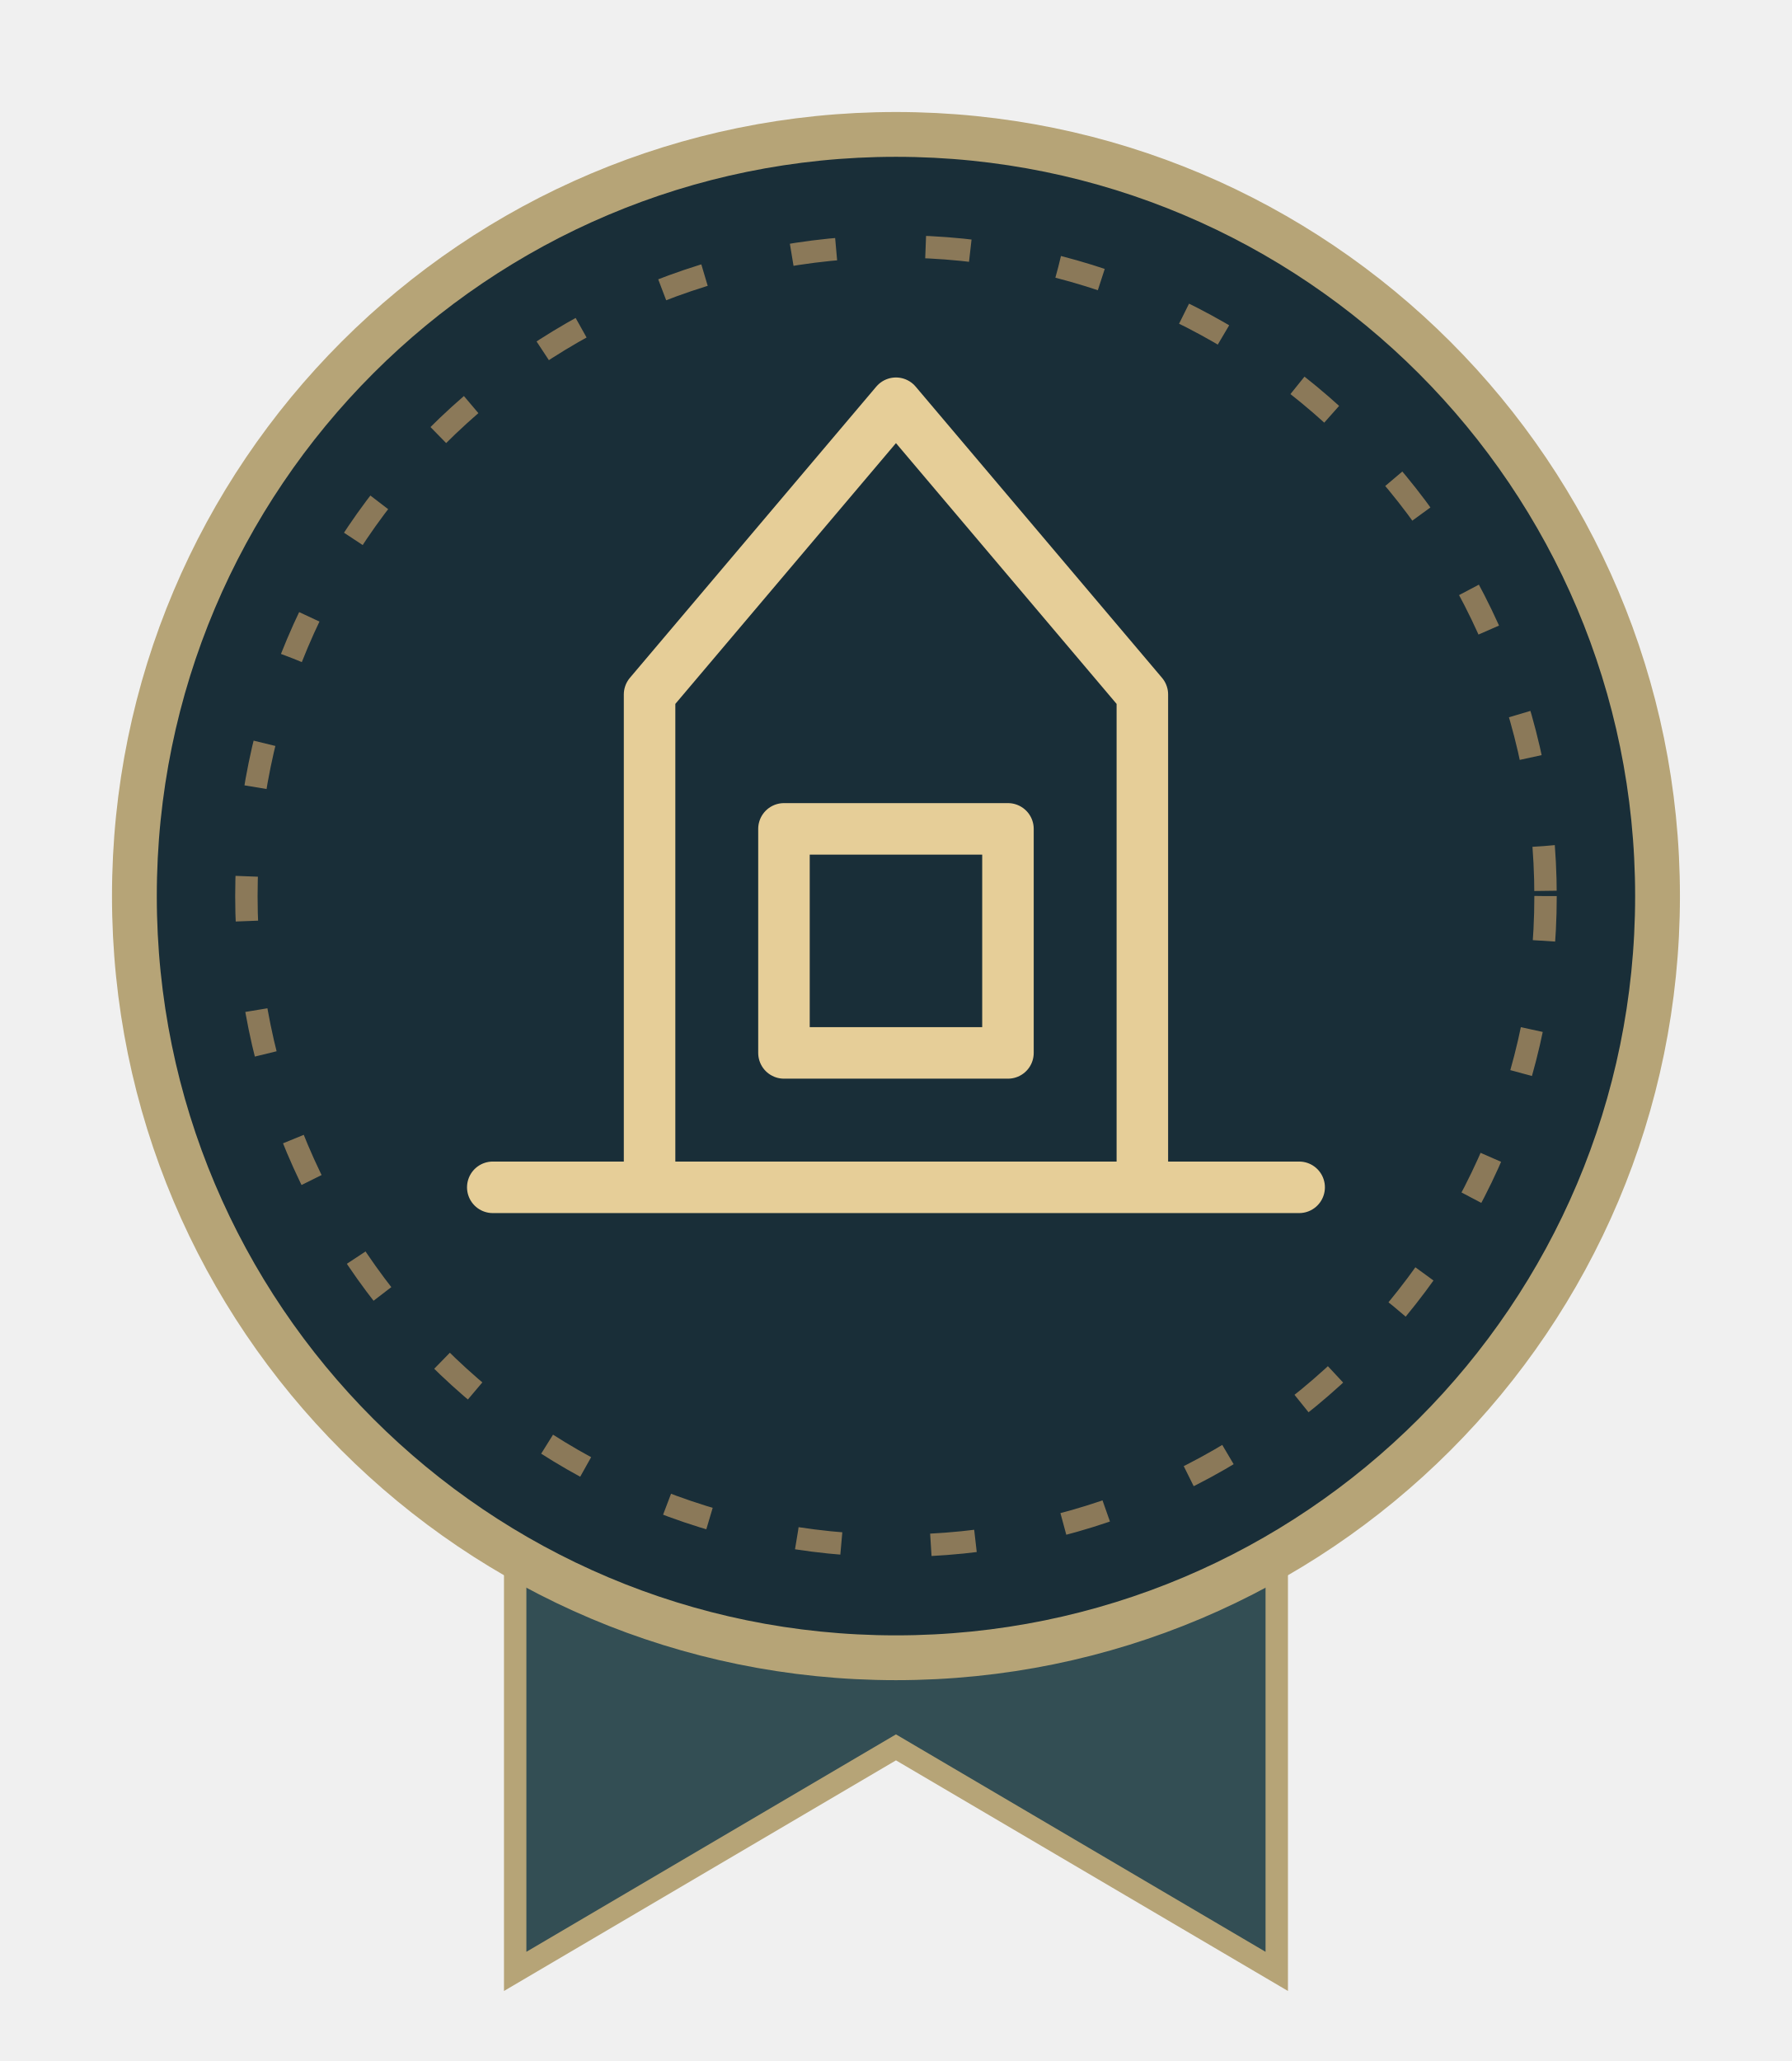
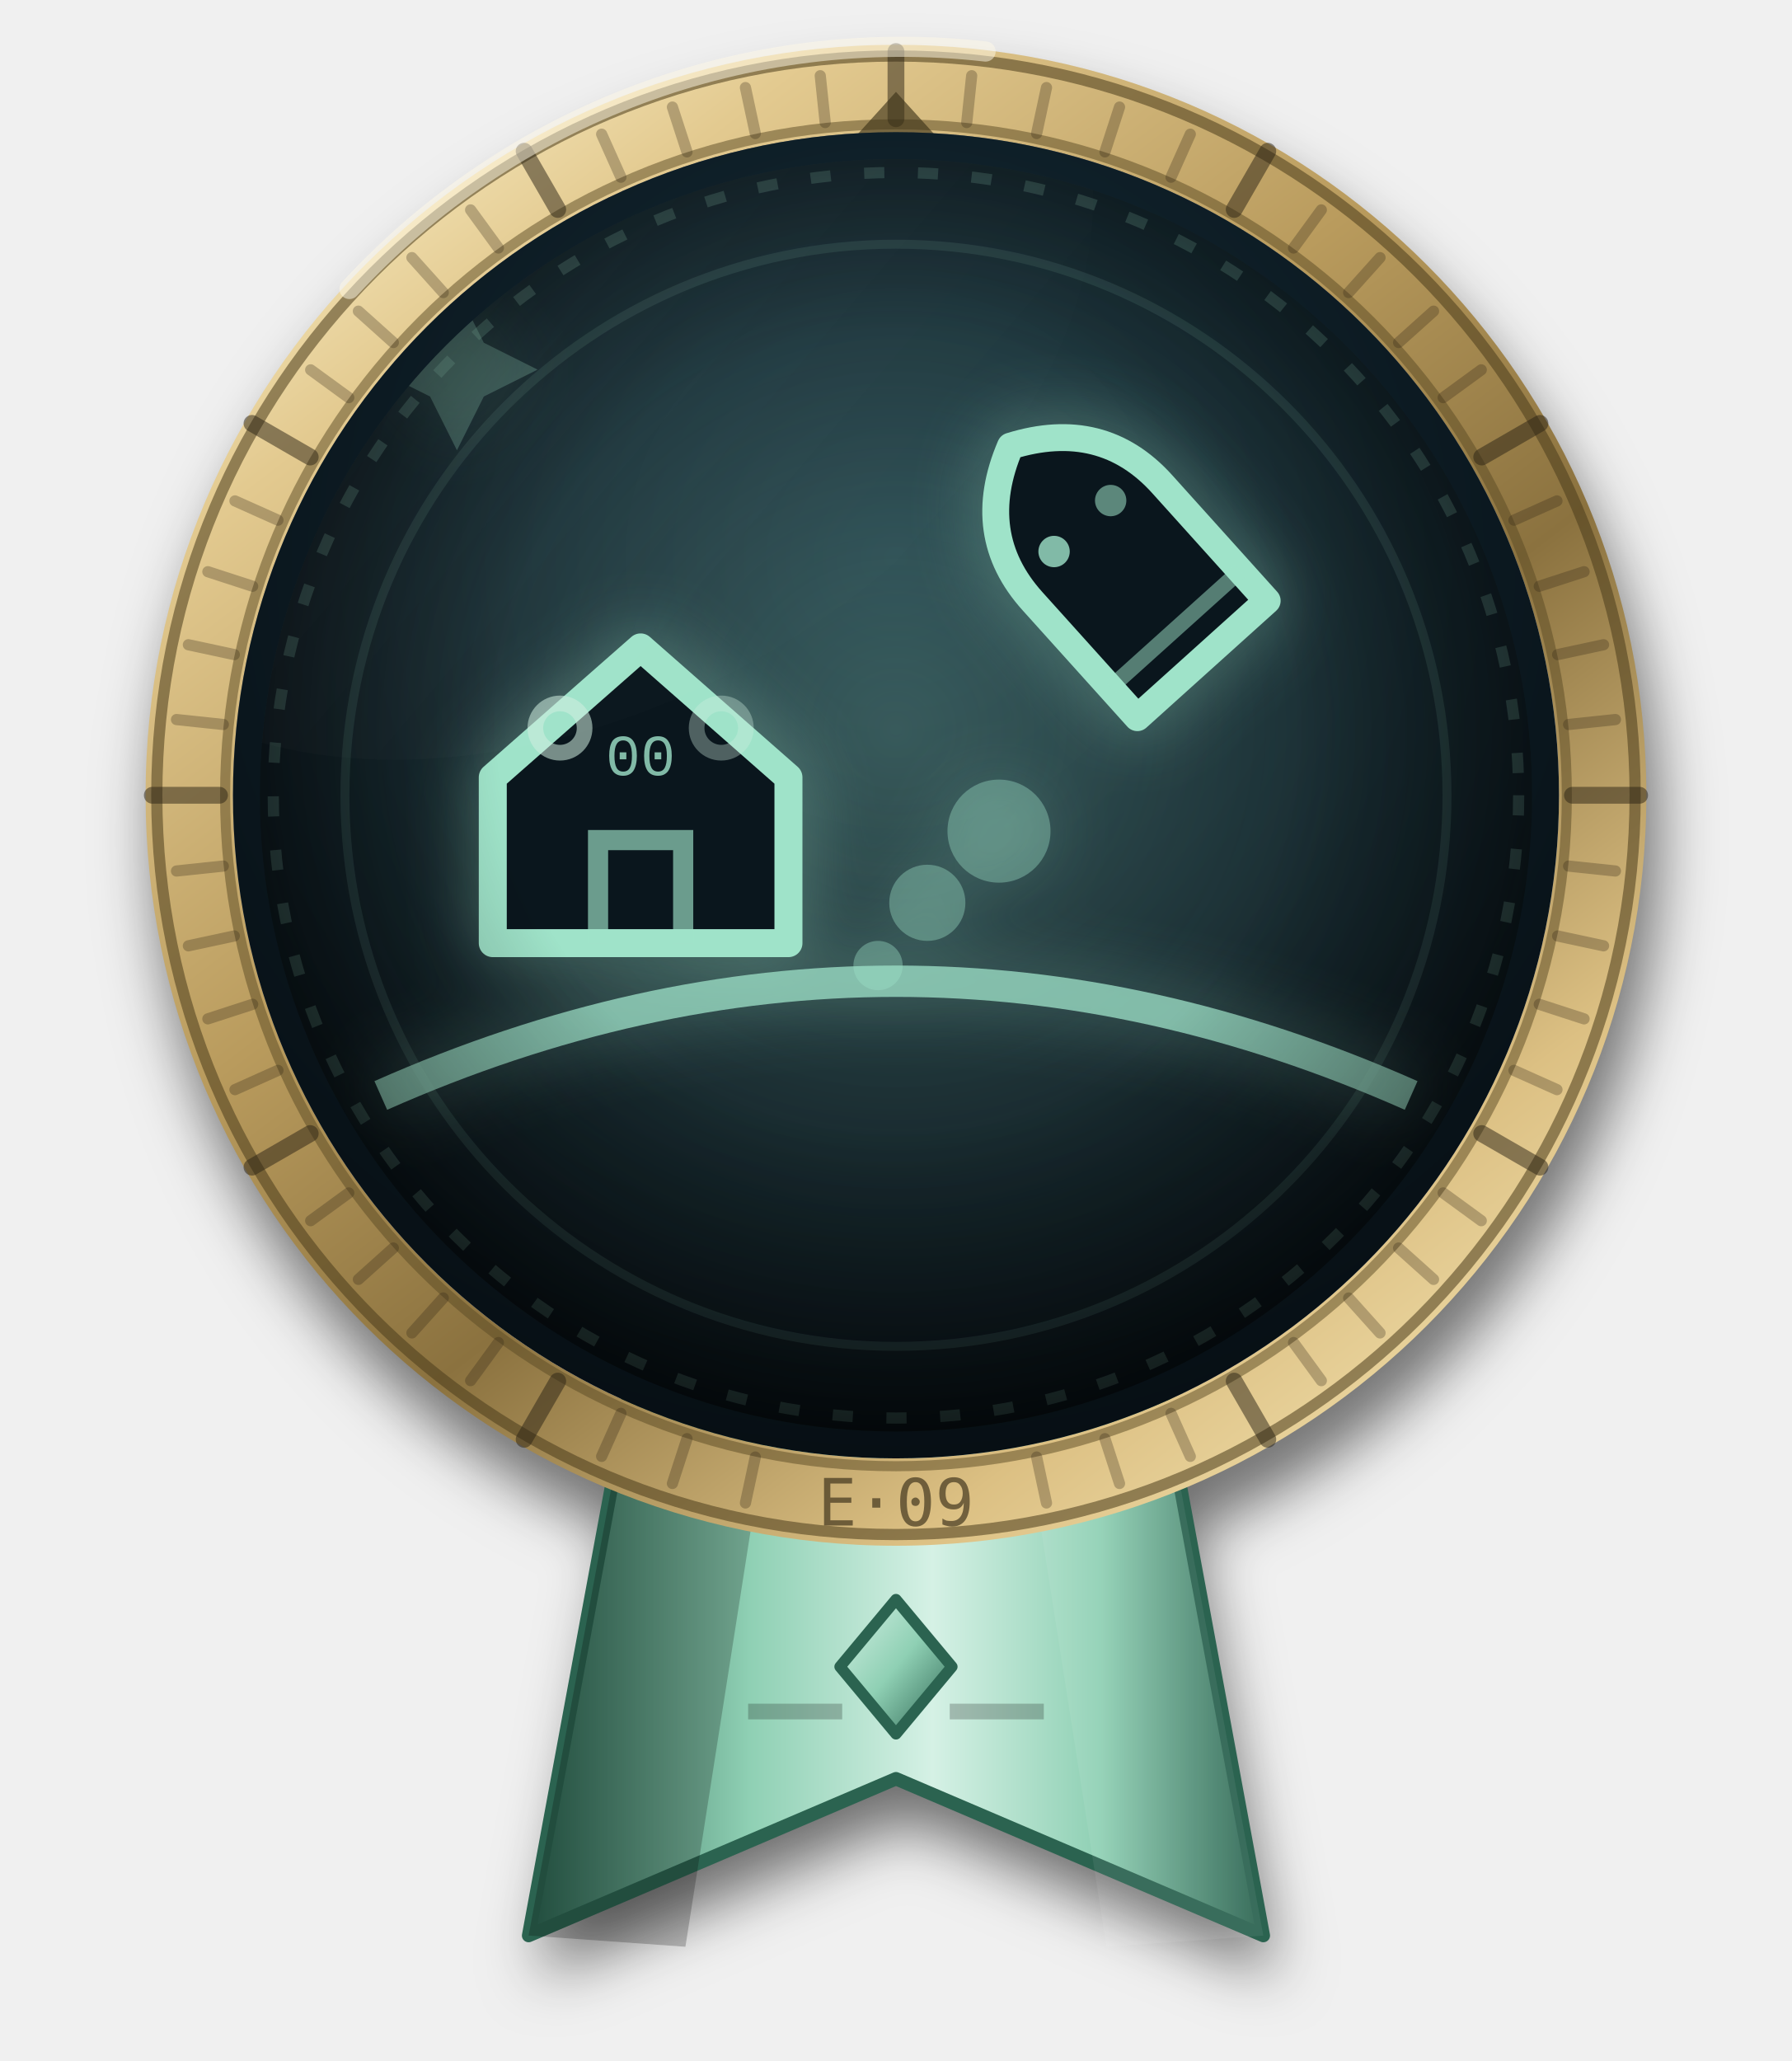
- <svg xmlns="http://www.w3.org/2000/svg" viewBox="0 0 80 92" role="img" aria-label="先行载荷">
-   <path d="M23 62v26l17-10 17 10V62" fill="#334e54" stroke="#b6a477" />
-   <circle cx="40" cy="40" r="34" fill="#192e38" stroke="#b6a477" stroke-width="2" />
-   <circle cx="40" cy="40" r="29" fill="none" stroke="#8b7959" stroke-dasharray="2 4" />
-   <path d="M22 53h36M29 52V31l11-13 11 13v21M35 37h10v10H35z" fill="none" stroke="#e6ce98" stroke-width="2.3" stroke-linecap="round" stroke-linejoin="round" />
+ <svg xmlns="http://www.w3.org/2000/svg" viewBox="0 0 80 92" width="80" height="92" role="img" aria-label="第零个家 · 先行载荷">
+   <defs>
+     <linearGradient id="ring-b09" x1=".12" y1="0" x2=".88" y2="1">
+       <stop offset="0" stop-color="#fdf3cd" />
+       <stop offset=".16" stop-color="#e3ca90" />
+       <stop offset=".4" stop-color="#b99b5d" />
+       <stop offset=".6" stop-color="#8b723f" />
+       <stop offset=".82" stop-color="#dcc083" />
+       <stop offset="1" stop-color="#f6e7b6" />
+     </linearGradient>
+     <linearGradient id="rb-b09" x1="0" y1="0" x2="1" y2="0">
+       <stop offset="0" stop-color="#2b6350" />
+       <stop offset=".3" stop-color="#8fd0b4" />
+       <stop offset=".55" stop-color="#d5f1e5" />
+       <stop offset=".78" stop-color="#8fd0b4" />
+       <stop offset="1" stop-color="#2b6350" />
+     </linearGradient>
+     <linearGradient id="gem-b09" x1="0" y1="0" x2="1" y2="1">
+       <stop offset="0" stop-color="#d5f1e5" />
+       <stop offset=".5" stop-color="#8fd0b4" />
+       <stop offset="1" stop-color="#2b6350" />
+     </linearGradient>
+     <radialGradient id="face-b09" cx=".5" cy=".32" r=".82">
+       <stop offset="0" stop-color="#17313d" />
+       <stop offset=".5" stop-color="#0c1a22" />
+       <stop offset="1" stop-color="#04090d" />
+     </radialGradient>
+     <radialGradient id="amb-b09" cx=".5" cy=".45" r=".55">
+       <stop offset="0" stop-color="#9fe3c9" stop-opacity=".26" />
+       <stop offset=".62" stop-color="#9fe3c9" stop-opacity=".08" />
+       <stop offset="1" stop-color="#9fe3c9" stop-opacity="0" />
+     </radialGradient>
+     <radialGradient id="vig-b09" cx=".5" cy=".45" r=".55">
+       <stop offset=".55" stop-color="#000000" stop-opacity="0" />
+       <stop offset=".86" stop-color="#000000" stop-opacity=".34" />
+       <stop offset="1" stop-color="#000000" stop-opacity=".6" />
+     </radialGradient>
+     <linearGradient id="sh-b09" x1=".1" y1="0" x2=".7" y2="1">
+       <stop offset="0" stop-color="#ffffff" stop-opacity=".16" />
+       <stop offset=".45" stop-color="#ffffff" stop-opacity=".03" />
+       <stop offset="1" stop-color="#ffffff" stop-opacity="0" />
+     </linearGradient>
+     <linearGradient id="cone-b09" x1=".5" y1="0" x2=".5" y2="1">
+       <stop offset="0" stop-color="#fff3d8" stop-opacity=".3" />
+       <stop offset=".55" stop-color="#ffe6b4" stop-opacity=".12" />
+       <stop offset="1" stop-color="#ffe6b4" stop-opacity="0" />
+     </linearGradient>
+     <filter id="soft-b09" x="-40%" y="-40%" width="180%" height="180%">
+       <feGaussianBlur stdDeviation=".62" />
+     </filter>
+     <filter id="bloom-b09" x="-30%" y="-30%" width="160%" height="160%">
+       <feGaussianBlur stdDeviation="1.5" />
+     </filter>
+     <filter id="shad-b09" x="-40%" y="-40%" width="180%" height="180%">
+       <feGaussianBlur stdDeviation="1.35" />
+     </filter>
+     <clipPath id="clip-b09">
+       <circle cx="40" cy="35.5" r="28.4" />
+     </clipPath>
+   </defs>
+   <g filter="url(#shad-b09)" opacity=".55" transform="translate(.5 1.8)">
+     <path d="M29.4 55 H50.6 L56.4 86.4 L40 79.4 L23.6 86.4 Z" fill="#000000" />
+     <path d="M73.50 35.50 A33.5 33.5 0 1 1 6.50 35.50 A33.5 33.5 0 1 1 73.50 35.50 L69.60 35.50 A29.6 29.6 0 1 0 10.40 35.50 A29.6 29.6 0 1 0 69.60 35.50 Z" fill="#000000" />
+   </g>
+   <path d="M29.4 55 H50.6 L56.4 86.4 L40 79.4 L23.6 86.4 Z" fill="url(#rb-b09)" stroke="#2b6350" stroke-width=".6" stroke-linejoin="round" />
+   <path d="M29.4 55 L23.6 86.4 L30.6 86.9 L35.6 55 Z" fill="#000000" opacity=".22" />
+   <path d="M50.6 55 L56.4 86.4 L49.4 86.9 L44.4 55 Z" fill="#ffffff" opacity=".07" />
+   <path d="M30.4 55.6 H49.6" stroke="#000000" stroke-width="1.6" opacity=".3" />
+   <path d="M40 71.4 l2.5 3 l-2.5 3 l-2.5 -3 Z" fill="url(#gem-b09)" stroke="#2b6350" stroke-width=".5" stroke-linejoin="round" />
+   <path d="M33.4 76.4 H37.6 M42.4 76.4 H46.6" stroke="#000000" stroke-width=".7" opacity=".22" />
+   <path d="M73.50 35.50 A33.5 33.5 0 1 1 6.50 35.50 A33.5 33.5 0 1 1 73.50 35.50 L69.60 35.50 A29.6 29.6 0 1 0 10.40 35.50 A29.6 29.6 0 1 0 69.60 35.50 Z" fill="url(#ring-b09)" />
+   <circle cx="40" cy="35.5" r="33" fill="none" stroke="#4b3d1c" stroke-opacity=".55" stroke-width=".5" />
+   <circle cx="40" cy="35.5" r="29.95" fill="none" stroke="#5a4a24" stroke-opacity=".5" stroke-width=".45" />
+   <path d="M70.20 35.50 L73.20 35.50" stroke="#2b2314" stroke-opacity="0.5" stroke-width="0.75" stroke-linecap="round" />
+   <path d="M70.03 38.66 L72.12 38.88" stroke="#2b2314" stroke-opacity="0.28" stroke-width="0.5" stroke-linecap="round" />
+   <path d="M69.54 41.78 L71.59 42.22" stroke="#2b2314" stroke-opacity="0.28" stroke-width="0.5" stroke-linecap="round" />
+   <path d="M68.72 44.83 L70.72 45.48" stroke="#2b2314" stroke-opacity="0.28" stroke-width="0.5" stroke-linecap="round" />
+   <path d="M67.59 47.78 L69.51 48.64" stroke="#2b2314" stroke-opacity="0.28" stroke-width="0.5" stroke-linecap="round" />
+   <path d="M66.15 50.60 L68.75 52.10" stroke="#2b2314" stroke-opacity="0.5" stroke-width="0.75" stroke-linecap="round" />
+   <path d="M64.43 53.25 L66.13 54.49" stroke="#2b2314" stroke-opacity="0.28" stroke-width="0.5" stroke-linecap="round" />
+   <path d="M62.44 55.71 L64.00 57.11" stroke="#2b2314" stroke-opacity="0.28" stroke-width="0.5" stroke-linecap="round" />
+   <path d="M60.21 57.94 L61.61 59.50" stroke="#2b2314" stroke-opacity="0.28" stroke-width="0.5" stroke-linecap="round" />
+   <path d="M57.75 59.93 L58.99 61.63" stroke="#2b2314" stroke-opacity="0.28" stroke-width="0.5" stroke-linecap="round" />
+   <path d="M55.10 61.65 L56.60 64.25" stroke="#2b2314" stroke-opacity="0.5" stroke-width="0.75" stroke-linecap="round" />
+   <path d="M52.28 63.09 L53.14 65.01" stroke="#2b2314" stroke-opacity="0.28" stroke-width="0.5" stroke-linecap="round" />
+   <path d="M49.33 64.22 L49.98 66.22" stroke="#2b2314" stroke-opacity="0.28" stroke-width="0.5" stroke-linecap="round" />
+   <path d="M46.28 65.04 L46.72 67.09" stroke="#2b2314" stroke-opacity="0.28" stroke-width="0.5" stroke-linecap="round" />
+   <path d="M33.72 65.04 L33.28 67.09" stroke="#2b2314" stroke-opacity="0.28" stroke-width="0.5" stroke-linecap="round" />
+   <path d="M30.67 64.22 L30.02 66.22" stroke="#2b2314" stroke-opacity="0.28" stroke-width="0.5" stroke-linecap="round" />
+   <path d="M27.72 63.09 L26.86 65.01" stroke="#2b2314" stroke-opacity="0.28" stroke-width="0.5" stroke-linecap="round" />
+   <path d="M24.90 61.65 L23.40 64.25" stroke="#2b2314" stroke-opacity="0.5" stroke-width="0.75" stroke-linecap="round" />
+   <path d="M22.25 59.93 L21.01 61.63" stroke="#2b2314" stroke-opacity="0.28" stroke-width="0.5" stroke-linecap="round" />
+   <path d="M19.79 57.94 L18.39 59.50" stroke="#2b2314" stroke-opacity="0.28" stroke-width="0.5" stroke-linecap="round" />
+   <path d="M17.56 55.71 L16.00 57.11" stroke="#2b2314" stroke-opacity="0.28" stroke-width="0.5" stroke-linecap="round" />
+   <path d="M15.57 53.25 L13.87 54.49" stroke="#2b2314" stroke-opacity="0.28" stroke-width="0.5" stroke-linecap="round" />
+   <path d="M13.85 50.60 L11.25 52.10" stroke="#2b2314" stroke-opacity="0.5" stroke-width="0.75" stroke-linecap="round" />
+   <path d="M12.41 47.78 L10.49 48.64" stroke="#2b2314" stroke-opacity="0.28" stroke-width="0.5" stroke-linecap="round" />
+   <path d="M11.28 44.83 L9.28 45.48" stroke="#2b2314" stroke-opacity="0.28" stroke-width="0.5" stroke-linecap="round" />
+   <path d="M10.46 41.78 L8.41 42.22" stroke="#2b2314" stroke-opacity="0.28" stroke-width="0.5" stroke-linecap="round" />
+   <path d="M9.97 38.66 L7.88 38.88" stroke="#2b2314" stroke-opacity="0.28" stroke-width="0.5" stroke-linecap="round" />
+   <path d="M9.80 35.50 L6.80 35.50" stroke="#2b2314" stroke-opacity="0.5" stroke-width="0.75" stroke-linecap="round" />
+   <path d="M9.97 32.34 L7.88 32.12" stroke="#2b2314" stroke-opacity="0.28" stroke-width="0.5" stroke-linecap="round" />
+   <path d="M10.46 29.22 L8.41 28.78" stroke="#2b2314" stroke-opacity="0.28" stroke-width="0.5" stroke-linecap="round" />
+   <path d="M11.28 26.17 L9.28 25.52" stroke="#2b2314" stroke-opacity="0.28" stroke-width="0.5" stroke-linecap="round" />
+   <path d="M12.41 23.22 L10.49 22.36" stroke="#2b2314" stroke-opacity="0.28" stroke-width="0.5" stroke-linecap="round" />
+   <path d="M13.85 20.40 L11.25 18.90" stroke="#2b2314" stroke-opacity="0.5" stroke-width="0.75" stroke-linecap="round" />
+   <path d="M15.57 17.75 L13.87 16.51" stroke="#2b2314" stroke-opacity="0.28" stroke-width="0.5" stroke-linecap="round" />
+   <path d="M17.56 15.29 L16.00 13.89" stroke="#2b2314" stroke-opacity="0.28" stroke-width="0.5" stroke-linecap="round" />
+   <path d="M19.79 13.06 L18.39 11.50" stroke="#2b2314" stroke-opacity="0.28" stroke-width="0.5" stroke-linecap="round" />
+   <path d="M22.25 11.07 L21.01 9.37" stroke="#2b2314" stroke-opacity="0.28" stroke-width="0.5" stroke-linecap="round" />
+   <path d="M24.90 9.35 L23.40 6.75" stroke="#2b2314" stroke-opacity="0.5" stroke-width="0.75" stroke-linecap="round" />
+   <path d="M27.72 7.91 L26.86 5.99" stroke="#2b2314" stroke-opacity="0.28" stroke-width="0.5" stroke-linecap="round" />
+   <path d="M30.67 6.78 L30.02 4.78" stroke="#2b2314" stroke-opacity="0.28" stroke-width="0.5" stroke-linecap="round" />
+   <path d="M33.72 5.96 L33.28 3.91" stroke="#2b2314" stroke-opacity="0.28" stroke-width="0.5" stroke-linecap="round" />
+   <path d="M36.84 5.47 L36.62 3.38" stroke="#2b2314" stroke-opacity="0.28" stroke-width="0.5" stroke-linecap="round" />
+   <path d="M40.00 5.30 L40.00 2.30" stroke="#2b2314" stroke-opacity="0.5" stroke-width="0.75" stroke-linecap="round" />
+   <path d="M43.16 5.47 L43.38 3.38" stroke="#2b2314" stroke-opacity="0.28" stroke-width="0.5" stroke-linecap="round" />
+   <path d="M46.28 5.96 L46.72 3.91" stroke="#2b2314" stroke-opacity="0.28" stroke-width="0.5" stroke-linecap="round" />
+   <path d="M49.33 6.78 L49.98 4.78" stroke="#2b2314" stroke-opacity="0.28" stroke-width="0.5" stroke-linecap="round" />
+   <path d="M52.28 7.91 L53.14 5.99" stroke="#2b2314" stroke-opacity="0.28" stroke-width="0.5" stroke-linecap="round" />
+   <path d="M55.10 9.35 L56.60 6.75" stroke="#2b2314" stroke-opacity="0.5" stroke-width="0.75" stroke-linecap="round" />
+   <path d="M57.75 11.07 L58.99 9.37" stroke="#2b2314" stroke-opacity="0.28" stroke-width="0.5" stroke-linecap="round" />
+   <path d="M60.21 13.06 L61.61 11.50" stroke="#2b2314" stroke-opacity="0.28" stroke-width="0.5" stroke-linecap="round" />
+   <path d="M62.44 15.29 L64.00 13.89" stroke="#2b2314" stroke-opacity="0.28" stroke-width="0.5" stroke-linecap="round" />
+   <path d="M64.43 17.75 L66.13 16.51" stroke="#2b2314" stroke-opacity="0.28" stroke-width="0.5" stroke-linecap="round" />
+   <path d="M66.15 20.40 L68.75 18.90" stroke="#2b2314" stroke-opacity="0.5" stroke-width="0.75" stroke-linecap="round" />
+   <path d="M67.59 23.22 L69.51 22.36" stroke="#2b2314" stroke-opacity="0.28" stroke-width="0.5" stroke-linecap="round" />
+   <path d="M68.72 26.17 L70.72 25.52" stroke="#2b2314" stroke-opacity="0.28" stroke-width="0.5" stroke-linecap="round" />
+   <path d="M69.54 29.22 L71.59 28.78" stroke="#2b2314" stroke-opacity="0.28" stroke-width="0.5" stroke-linecap="round" />
+   <path d="M70.03 32.34 L72.12 32.12" stroke="#2b2314" stroke-opacity="0.28" stroke-width="0.5" stroke-linecap="round" />
+   <path d="M40 4.1 l1.9 2.1 l-1.9 2.1 l-1.9 -2.1 Z" fill="#3a3016" opacity=".62" />
+   <text x="40" y="68.1" font-family="Consolas,monospace" font-size="2.9" fill="#2f2612" fill-opacity=".62" text-anchor="middle">E·09</text>
+   <circle cx="40" cy="35.5" r="29.6" fill="url(#face-b09)" />
+   <g clip-path="url(#clip-b09)">
+     <circle cx="40" cy="35.5" r="29.6" fill="url(#amb-b09)" />
+     <circle cx="40" cy="35.5" r="27.8" fill="none" stroke="#9fe3c9" stroke-width=".5" stroke-opacity=".22" stroke-dasharray=".9 1.5" />
+     <circle cx="40" cy="35.5" r="24.6" fill="none" stroke="#9fe3c9" stroke-width=".4" stroke-opacity=".12" />
+     <g transform="translate(40 35.5)">
+       <g filter="url(#bloom-b09)" opacity=".45">
+         <path d="M-23 13.4 Q0 3.2 23 13.4" fill="none" stroke="#9fe3c9" stroke-width="1.4" opacity=".75" />
+         <g transform="translate(-11.4 .2)">
+           <path d="M-6.6 -1 L0 -6.8 L6.6 -1 V6.4 H-6.6 Z" fill="#0a161d" stroke="#9fe3c9" stroke-width="1.25" stroke-linejoin="round" />
+           <path d="M-1.9 6.4 V1.8 H1.9 V6.4" fill="none" stroke="#9fe3c9" stroke-width=".9" opacity=".65" />
+           <circle cx="-3.6" cy="-3.2" r="1.1" fill="none" stroke="#cfeee0" stroke-width=".7" opacity=".55" />
+           <circle cx="3.6" cy="-3.2" r="1.1" fill="none" stroke="#cfeee0" stroke-width=".7" opacity=".35" />
+           <text x="0" y="-1.1" font-family="Consolas,&quot;Cascadia Mono&quot;,&quot;Courier New&quot;,monospace" font-size="2.6" fill="#9fe3c9" fill-opacity="0.8" text-anchor="middle">00</text>
+         </g>
+         <g transform="translate(11.4 -8.6) rotate(-42)">
+           <path d="M-3.9 3.4 V-3.6 Q-3.9 -7.6 0 -9.4 Q3.9 -7.6 3.9 -3.6 V3.4 Z" fill="#0a161d" stroke="#9fe3c9" stroke-width="1.2" stroke-linejoin="round" />
+           <path d="M-3.9 1.6 H3.9" stroke="#9fe3c9" stroke-width=".7" opacity=".5" />
+           <circle cx="-1.7" cy="-4.6" r=".7" fill="#9fe3c9" opacity=".8" />
+           <circle cx="1.7" cy="-4.6" r=".7" fill="#9fe3c9" opacity=".55" />
+         </g>
+         <g fill="#9fe3c9" opacity=".38">
+           <circle cx="4.6" cy="1.6" r="2.3" />
+           <circle cx="1.4" cy="4.8" r="1.7" />
+           <circle cx="-.8" cy="7.6" r="1.1" />
+         </g>
+         <path d="M-19.6 -22.6 l1.2 2.4 l2.4 1.2 l-2.4 1.2 l-1.2 2.4 l-1.2 -2.4 l-2.4 -1.2 l2.4 -1.2 Z" fill="#9fe3c9" opacity=".3" />
+       </g>
+       <g>
+         <path d="M-23 13.4 Q0 3.2 23 13.4" fill="none" stroke="#9fe3c9" stroke-width="1.4" opacity=".75" />
+         <g transform="translate(-11.4 .2)">
+           <path d="M-6.6 -1 L0 -6.8 L6.6 -1 V6.4 H-6.6 Z" fill="#0a161d" stroke="#9fe3c9" stroke-width="1.25" stroke-linejoin="round" />
+           <path d="M-1.9 6.4 V1.8 H1.9 V6.4" fill="none" stroke="#9fe3c9" stroke-width=".9" opacity=".65" />
+           <circle cx="-3.6" cy="-3.2" r="1.1" fill="none" stroke="#cfeee0" stroke-width=".7" opacity=".55" />
+           <circle cx="3.6" cy="-3.2" r="1.1" fill="none" stroke="#cfeee0" stroke-width=".7" opacity=".35" />
+           <text x="0" y="-1.1" font-family="Consolas,&quot;Cascadia Mono&quot;,&quot;Courier New&quot;,monospace" font-size="2.6" fill="#9fe3c9" fill-opacity="0.8" text-anchor="middle">00</text>
+         </g>
+         <g transform="translate(11.4 -8.6) rotate(-42)">
+           <path d="M-3.9 3.4 V-3.6 Q-3.9 -7.6 0 -9.4 Q3.9 -7.6 3.9 -3.6 V3.4 Z" fill="#0a161d" stroke="#9fe3c9" stroke-width="1.2" stroke-linejoin="round" />
+           <path d="M-3.9 1.6 H3.9" stroke="#9fe3c9" stroke-width=".7" opacity=".5" />
+           <circle cx="-1.7" cy="-4.6" r=".7" fill="#9fe3c9" opacity=".8" />
+           <circle cx="1.7" cy="-4.6" r=".7" fill="#9fe3c9" opacity=".55" />
+         </g>
+         <g fill="#9fe3c9" opacity=".38">
+           <circle cx="4.6" cy="1.6" r="2.3" />
+           <circle cx="1.4" cy="4.8" r="1.7" />
+           <circle cx="-.8" cy="7.6" r="1.1" />
+         </g>
+         <path d="M-19.6 -22.6 l1.2 2.4 l2.4 1.2 l-2.4 1.2 l-1.2 2.4 l-1.2 -2.4 l-2.4 -1.2 l2.4 -1.2 Z" fill="#9fe3c9" opacity=".3" />
+       </g>
+     </g>
+     <ellipse cx="25.4" cy="15.2" rx="25" ry="16.5" fill="url(#sh-b09)" transform="rotate(-28 25.4 15.2)" />
+     <circle cx="40" cy="35.5" r="29.6" fill="url(#vig-b09)" />
+     <circle cx="40" cy="35.5" r="29.3" fill="none" stroke="#ffffff" stroke-width=".5" stroke-opacity=".14" />
+   </g>
+   <path d="M15.6 12.9 A33.5 33.5 0 0 1 44 2.3" fill="none" stroke="#fffbe8" stroke-width=".9" stroke-opacity=".5" stroke-linecap="round" />
</svg>
